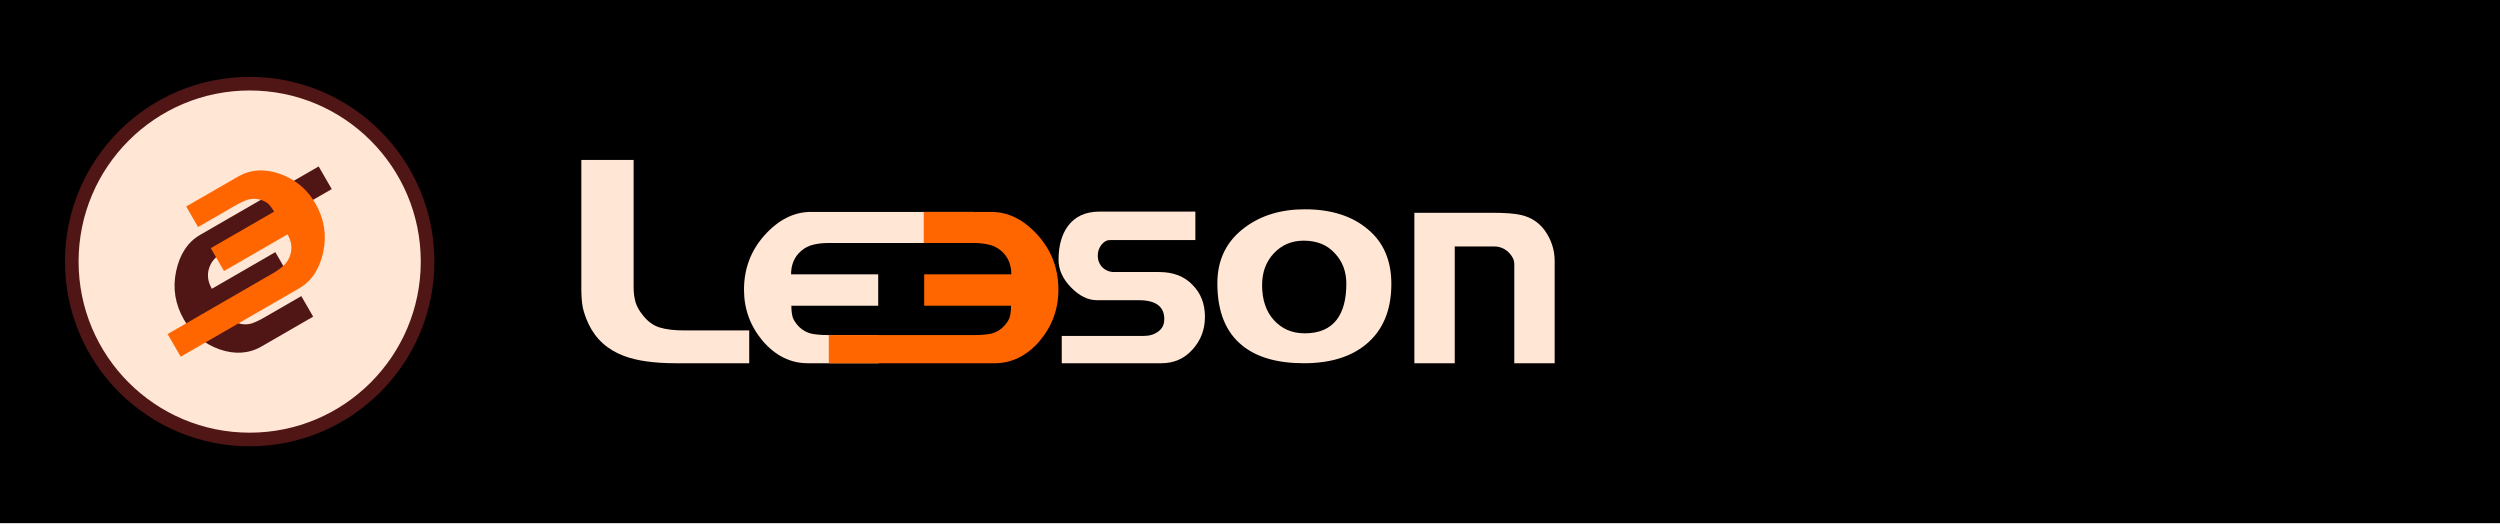
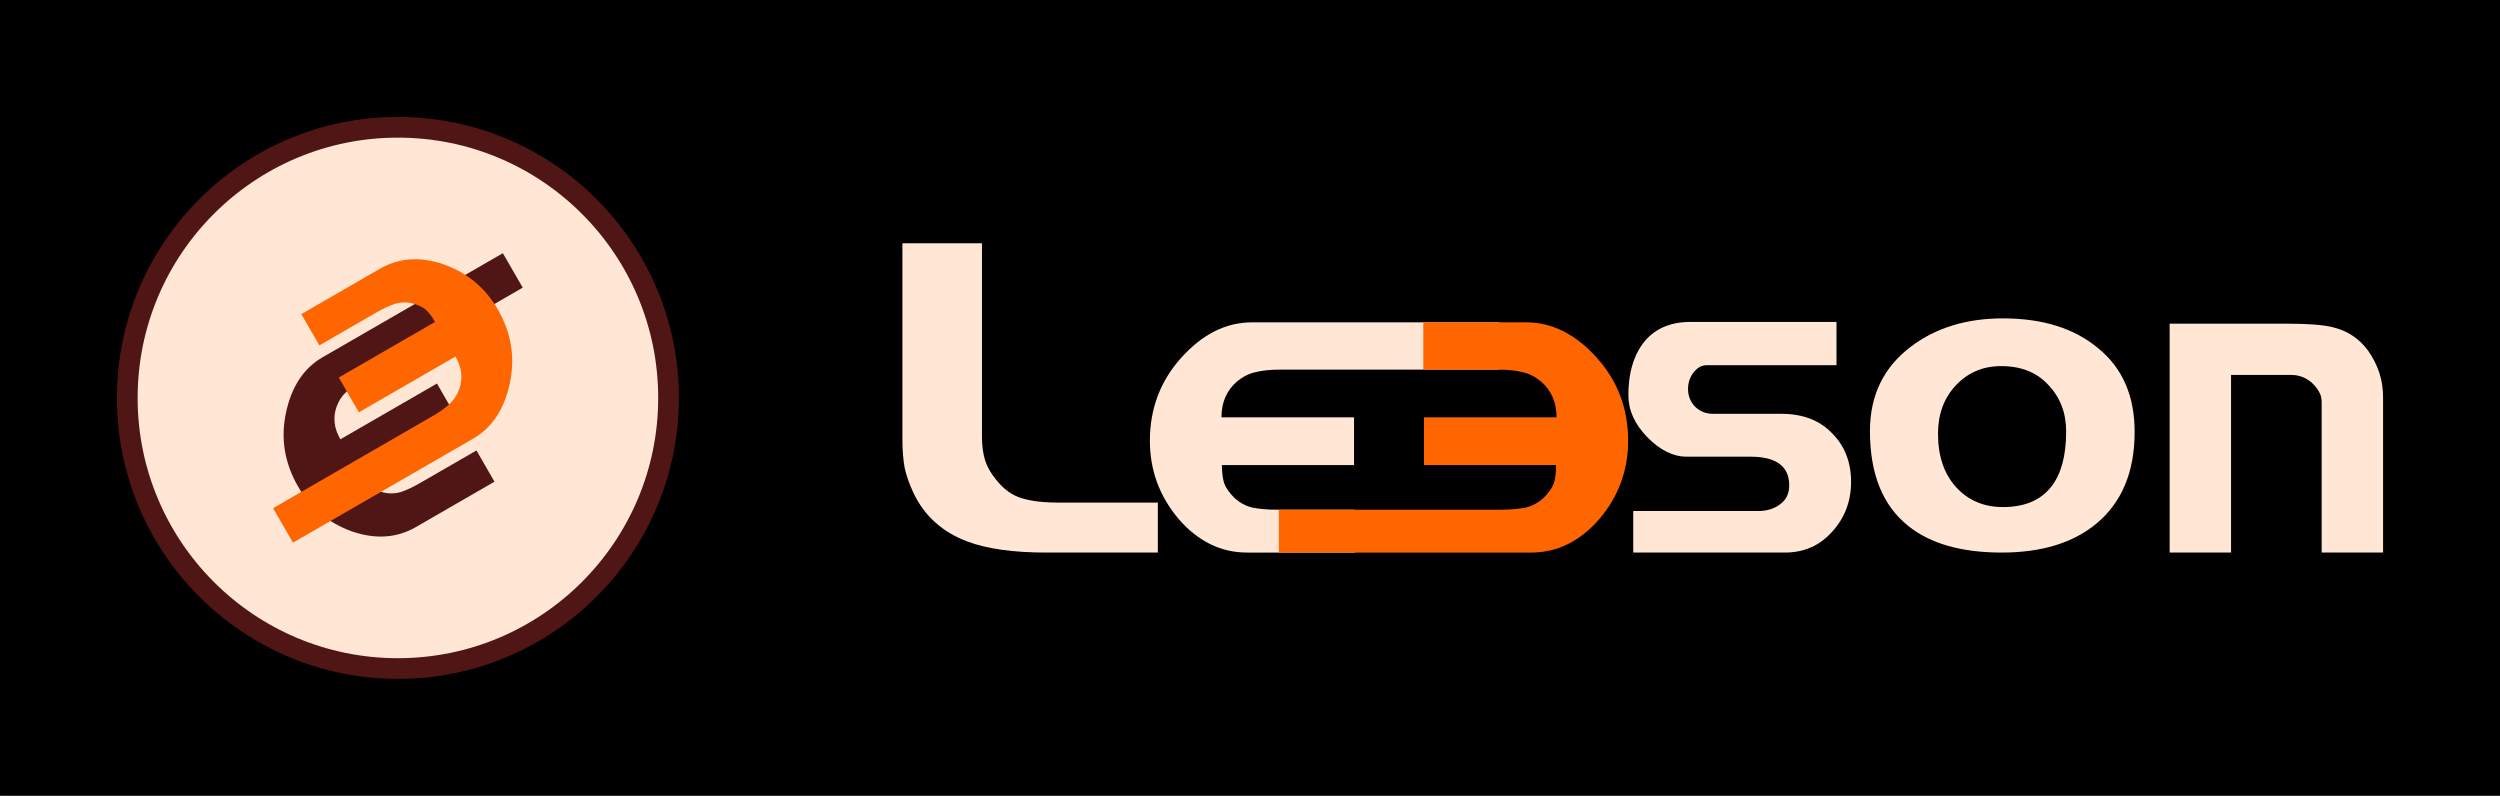
- <svg xmlns="http://www.w3.org/2000/svg" width="144.295mm" height="30.195mm" viewBox="0 0 511.28 106.99" id="svg9854" version="1.1">
+ <svg xmlns="http://www.w3.org/2000/svg" width="94.855mm" height="30.195mm" viewBox="0 0 336.099 106.99" id="svg9854" version="1.1">
  <defs id="defs9856">
    <linearGradient id="linearGradient8768">
      <stop style="stop-color:#999999;stop-opacity:1;" offset="0" id="stop8770" />
    </linearGradient>
    <filter style="color-interpolation-filters:sRGB" id="filter7296">
      <feGaussianBlur result="result0" in="SourceGraphic" stdDeviation="0.5" id="feGaussianBlur7298" />
      <feTurbulence baseFrequency="0.2" seed="300" numOctaves="10" result="result1" type="fractalNoise" id="feTurbulence7300" />
      <feGaussianBlur stdDeviation="4" result="result8" id="feGaussianBlur7302" />
      <feDisplacementMap yChannelSelector="A" result="result7" in2="result8" scale="5" in="SourceGraphic" xChannelSelector="R" id="feDisplacementMap7304" />
      <feComposite result="result2" operator="in" in2="result1" in="result7" id="feComposite7306" />
      <feComposite k4="0" k2="0" k1="0" k3="3" in2="result2" in="result0" operator="arithmetic" id="feComposite7308" />
      <feBlend result="fbSourceGraphic" mode="multiply" in2="result2" id="feBlend7310" />
      <feColorMatrix values="1 0 0 -1 0 1 0 1 -1 0 1 0 0 -1 0 -1.8 -0.5 0 5.7 -3.5 " in="fbSourceGraphic" result="fbSourceGraphicAlpha" id="feColorMatrix7312" />
      <feGaussianBlur stdDeviation="0.5" in="fbSourceGraphicAlpha" result="result0" id="feGaussianBlur7314" />
      <feSpecularLighting result="result6" surfaceScale="-5" specularExponent="5" id="feSpecularLighting7316">
        <feDistantLight azimuth="225" elevation="25" id="feDistantLight7318" />
      </feSpecularLighting>
      <feComposite in2="result6" in="SourceGraphic" result="result2" operator="in" id="feComposite7320" />
      <feComposite k4="0" k1="0" in="result2" result="result4" operator="arithmetic" k2="1" k3="1" in2="result2" id="feComposite7322" />
    </filter>
  </defs>
  <g id="layer1" transform="translate(-394.4206,-639.9037)">
-     <g id="g7">
-       <rect style="fill:#000000;fill-opacity:1;stroke:none;stroke-width:1.911;stroke-dasharray:none" id="rect5-7" width="511.28" height="106.99" x="394.421" y="639.904" />
-       <g id="g3" transform="translate(-38.45475,6.62397)">
+     <g id="g1">
+       <rect style="fill:#000000;fill-opacity:1;stroke:none;stroke-width:1.55;stroke-dasharray:none" id="rect5-7" width="336.099" height="106.99" x="394.421" y="639.904" />
+       <g id="g3" transform="translate(-36.02244,6.62397)">
        <g id="g7-6" transform="matrix(0.7554874,0,0,0.7554874,198.5273,416.4336)">
          <circle r="48.158" cy="357.837" cx="377.783" id="path4664-1-9-7-9" style="fill:#ffe6d5;fill-opacity:1;fill-rule:nonzero;stroke:#501616;stroke-width:3.684;stroke-linecap:butt;stroke-miterlimit:4;stroke-dasharray:none;stroke-dashoffset:0" />
          <g id="g4-8" transform="rotate(-30,251.1678,572.7757)">
            <g style="font-style:normal;font-variant:normal;font-weight:100;font-stretch:normal;font-size:35px;line-height:125%;font-family:Denmark;-inkscape-font-specification:'Denmark, Thin';text-align:start;letter-spacing:0px;word-spacing:0px;writing-mode:lr-tb;text-anchor:start;fill:#501616;fill-opacity:1;stroke:none" id="text3546-2-9-1-5-5-6-9-8-4-7-2-9-9-0-2-3-7" transform="matrix(1.890371,-2.4384886e-8,2.4384886e-8,1.890371,41.65149,-648.5624)">
              <path d="m 229.62,592.48 h -8.54 c -2.077,0 -3.885,-0.887 -5.425,-2.66 -1.517,-1.797 -2.275,-3.862 -2.275,-6.195 0,-2.543 0.828,-4.737 2.485,-6.58 1.68,-1.867 3.547,-2.8 5.6,-2.8 h 19.592 v 3.745 H 223.635 c -0.747,0 -1.388,0.07 -1.925,0.21 -0.513,0.117 -0.992,0.362 -1.435,0.735 -0.817,0.7 -1.225,1.645 -1.225,2.835 h 10.5 v 3.78 h -10.465 c 0,0.56 0.058,1.038 0.175,1.435 0.14,0.373 0.408,0.758 0.805,1.155 0.397,0.373 0.863,0.63 1.4,0.77 0.56,0.117 1.237,0.175 2.03,0.175 h 6.125 z" id="path3929-9-6-5-6-26-1-27-9-3-4-8-6-2" style="fill:#501616;fill-opacity:1" />
            </g>
            <g style="font-style:normal;font-variant:normal;font-weight:100;font-stretch:normal;font-size:35px;line-height:125%;font-family:Denmark;-inkscape-font-specification:'Denmark, Thin';text-align:start;letter-spacing:0px;word-spacing:0px;writing-mode:lr-tb;text-anchor:start;fill:#ff6600;fill-opacity:1;stroke:none" id="text3546-2-9-1-5-5-6-9-8-4-7-2-9-9-0-2-3-5-8" transform="matrix(-1.890371,2.4384886e-8,-2.4384886e-8,-1.890371,894.9279,1548.444)">
              <path d="m 229.62,592.48 h -8.54 c -2.077,0 -3.885,-0.887 -5.425,-2.66 -1.517,-1.797 -2.275,-3.862 -2.275,-6.195 0,-2.543 0.828,-4.737 2.485,-6.58 1.68,-1.867 3.547,-2.8 5.6,-2.8 h 19.592 v 3.745 H 223.635 c -0.747,0 -1.388,0.07 -1.925,0.21 -0.513,0.117 -0.992,0.362 -1.435,0.735 -0.817,0.7 -1.225,1.645 -1.225,2.835 h 10.5 v 3.78 h -10.465 c 0,0.56 0.058,1.038 0.175,1.435 0.14,0.373 0.408,0.758 0.805,1.155 0.397,0.373 0.863,0.63 1.4,0.77 0.56,0.117 1.237,0.175 2.03,0.175 h 6.125 z" id="path3929-9-6-5-6-26-1-27-9-3-4-8-6-3-2" style="fill:#ff6600;fill-opacity:1" />
            </g>
          </g>
        </g>
        <g id="g13-99" transform="translate(-616.6708,-18.7644)">
          <g style="font-style:normal;font-variant:normal;font-weight:100;font-stretch:normal;font-size:35px;line-height:125%;font-family:Denmark;-inkscape-font-specification:'Denmark, Thin';text-align:start;letter-spacing:0px;word-spacing:0px;writing-mode:lr-tb;text-anchor:start;fill:#ffe6d5;fill-opacity:1;stroke:none" id="text3891-5-4-7-8-3-0-6-6" transform="matrix(1.697311,0,0,1.697311,845.9817,-277.4541)">
            <path d="m 265.12,585.797 q 0,2.31 -1.505,3.955 -1.47,1.645 -3.745,1.645 h -12.005 v -3.29 h 9.87 q 1.05,0 1.75,-0.525 0.735,-0.525 0.735,-1.505 0,-2.275 -3.08,-2.275 h -5.04 q -1.61,0 -3.115,-1.54 -1.505,-1.54 -1.505,-3.325 0,-2.52 1.12,-4.06 1.295,-1.75 3.815,-1.75 h 11.55 v 3.43 h -10.29 q -0.595,0 -1.05,0.595 -0.42,0.56 -0.42,1.295 0,0.805 0.56,1.4 0.595,0.56 1.4,0.56 h 5.425 q 2.555,0 4.025,1.54 1.505,1.505 1.505,3.85 z" id="path3926-1-8-0-8-5-6-3-02" style="fill:#ffe6d5;fill-opacity:1" />
          </g>
          <g style="font-style:normal;font-variant:normal;font-weight:100;font-stretch:normal;font-size:35px;line-height:125%;font-family:Denmark;-inkscape-font-specification:'Denmark, Thin';text-align:start;letter-spacing:0px;word-spacing:0px;writing-mode:lr-tb;text-anchor:start;fill:#ffe6d5;fill-opacity:1;stroke:none" id="text3546-2-9-1-5-5-6-9-8-6-1-1-7" transform="matrix(1.697311,0,0,1.697311,839.5323,-279.2914)">
            <path d="m 229.62,592.48 h -8.54 c -2.077,0 -3.885,-0.887 -5.425,-2.66 -1.517,-1.797 -2.275,-3.862 -2.275,-6.195 0,-2.543 0.828,-4.737 2.485,-6.58 1.68,-1.867 3.547,-2.8 5.6,-2.8 h 19.592 v 3.745 H 223.635 c -0.747,0 -1.388,0.07 -1.925,0.21 -0.513,0.117 -0.992,0.362 -1.435,0.735 -0.817,0.7 -1.225,1.645 -1.225,2.835 h 10.5 v 3.78 h -10.465 c 0,0.56 0.058,1.038 0.175,1.435 0.14,0.373 0.408,0.758 0.805,1.155 0.397,0.373 0.863,0.63 1.4,0.77 0.56,0.117 1.237,0.175 2.03,0.175 h 6.125 z" id="path3929-9-6-5-6-29-5-7-6" style="fill:#ffe6d5;fill-opacity:1" />
          </g>
          <g style="font-style:normal;font-variant:normal;font-weight:100;font-stretch:normal;font-size:35px;line-height:125%;font-family:Denmark;-inkscape-font-specification:'Denmark, Thin';text-align:start;letter-spacing:0px;word-spacing:0px;writing-mode:lr-tb;text-anchor:start;fill:#ff6600;fill-opacity:1;stroke:none" id="text3546-2-9-1-5-5-6-9-8-6-1-1-9-1" transform="matrix(-1.697311,0,0,1.697311,1628.172,-279.2914)">
            <path d="M 241.044,592.48 H 221.08 c -2.077,0 -3.885,-0.887 -5.425,-2.66 -1.517,-1.797 -2.275,-3.862 -2.275,-6.195 0,-2.543 0.828,-4.737 2.485,-6.58 1.68,-1.867 3.547,-2.8 5.6,-2.8 h 8.139 v 3.745 H 223.635 c -0.747,0 -1.388,0.07 -1.925,0.21 -0.513,0.117 -0.992,0.362 -1.435,0.735 -0.817,0.7 -1.225,1.645 -1.225,2.835 h 10.5 v 3.78 h -10.465 c 0,0.56 0.058,1.038 0.175,1.435 0.14,0.373 0.408,0.758 0.805,1.155 0.397,0.373 0.863,0.63 1.4,0.77 0.56,0.117 1.237,0.175 2.03,0.175 h 17.549 z" id="path3929-9-6-5-6-29-5-7-3-3" style="fill:#ff6600;fill-opacity:1" />
          </g>
          <g style="font-style:normal;font-variant:normal;font-weight:100;font-stretch:normal;font-size:35px;line-height:125%;font-family:Denmark;-inkscape-font-specification:'Denmark, Thin';text-align:start;letter-spacing:0px;word-spacing:0px;writing-mode:lr-tb;text-anchor:start;fill:#ffe6d5;fill-opacity:1;stroke:none" id="text3793-5-6-6-9-0-1-5-59-2" transform="matrix(1.697311,0,0,1.697311,806.1468,529.8143)">
            <path d="m 233.678,115.781 h -8.855 c -2.59,0 -4.667,-0.292 -6.23,-0.875 -1.983,-0.747 -3.407,-2.03 -4.27,-3.85 -0.327,-0.7 -0.56,-1.365 -0.7,-1.995 -0.117,-0.653 -0.175,-1.4 -0.175,-2.24 V 91.281 h 6.3 v 15.33 c 0,0.7 0.082,1.318 0.245,1.855 0.163,0.513 0.455,1.027 0.875,1.54 0.583,0.747 1.26,1.237 2.03,1.47 0.77,0.233 1.75,0.35 2.94,0.35 h 7.84 v 3.955" id="path15009-2-4-6-1" style="fill:#ffe6d5;fill-opacity:1" />
          </g>
          <path d="m 1334.094,710.113 c 0,5.347 -1.703,9.446 -5.109,12.297 -3.129,2.614 -7.386,3.921 -12.772,3.921 -5.386,0 -9.564,-1.188 -12.535,-3.564 -3.446,-2.733 -5.168,-6.99 -5.168,-12.772 0,-4.832 1.861,-8.634 5.584,-11.406 3.327,-2.495 7.426,-3.743 12.297,-3.743 5.346,10e-5 9.624,1.347 12.832,4.04 3.248,2.653 4.871,6.396 4.871,11.228 m -9.208,-0.059 c -10e-5,-2.495 -0.792,-4.574 -2.376,-6.238 -1.544,-1.703 -3.663,-2.554 -6.356,-2.554 -2.455,0 -4.495,0.871 -6.119,2.614 -1.584,1.703 -2.376,3.861 -2.376,6.475 0,3.01 0.812,5.406 2.436,7.188 1.624,1.782 3.723,2.673 6.297,2.673 2.931,0 5.109,-0.931 6.535,-2.792 1.307,-1.703 1.96,-4.158 1.96,-7.366" id="path15012-0-6-1-5" style="font-style:normal;font-variant:normal;font-weight:100;font-stretch:normal;font-size:35px;line-height:125%;font-family:Denmark;-inkscape-font-specification:'Denmark, Thin';text-align:start;letter-spacing:0px;word-spacing:0px;writing-mode:lr-tb;text-anchor:start;fill:#ffe6d5;fill-opacity:1;stroke:none;stroke-width:1.697" />
          <path d="m 1367.493,726.331 h -8.257 v -20.257 c 0,-0.515 -0.119,-0.97 -0.356,-1.366 -0.238,-0.436 -0.574,-0.852 -1.01,-1.248 -0.792,-0.673 -1.703,-1.01 -2.733,-1.01 h -8.079 v 23.881 h -8.257 v -30.772 h 15.802 c 2.812,10e-5 4.851,0.159 6.119,0.475 1.98,0.475 3.564,1.525 4.752,3.148 1.347,1.901 2.02,3.98 2.02,6.238 v 20.911" id="path15014-9-5-7-9" style="font-style:normal;font-variant:normal;font-weight:100;font-stretch:normal;font-size:35px;line-height:125%;font-family:Denmark;-inkscape-font-specification:'Denmark, Thin';text-align:start;letter-spacing:0px;word-spacing:0px;writing-mode:lr-tb;text-anchor:start;fill:#ffe6d5;fill-opacity:1;stroke:none;stroke-width:1.697" />
        </g>
      </g>
    </g>
    <text xml:space="preserve" style="font-size:35px;line-height:1.25;font-family:Denmark;-inkscape-font-specification:Denmark;stroke-width:0.938" x="365.204" y="577.095" id="text11">
      <tspan id="tspan11" style="stroke-width:0.938" x="365.204" y="577.095" />
    </text>
  </g>
</svg>
